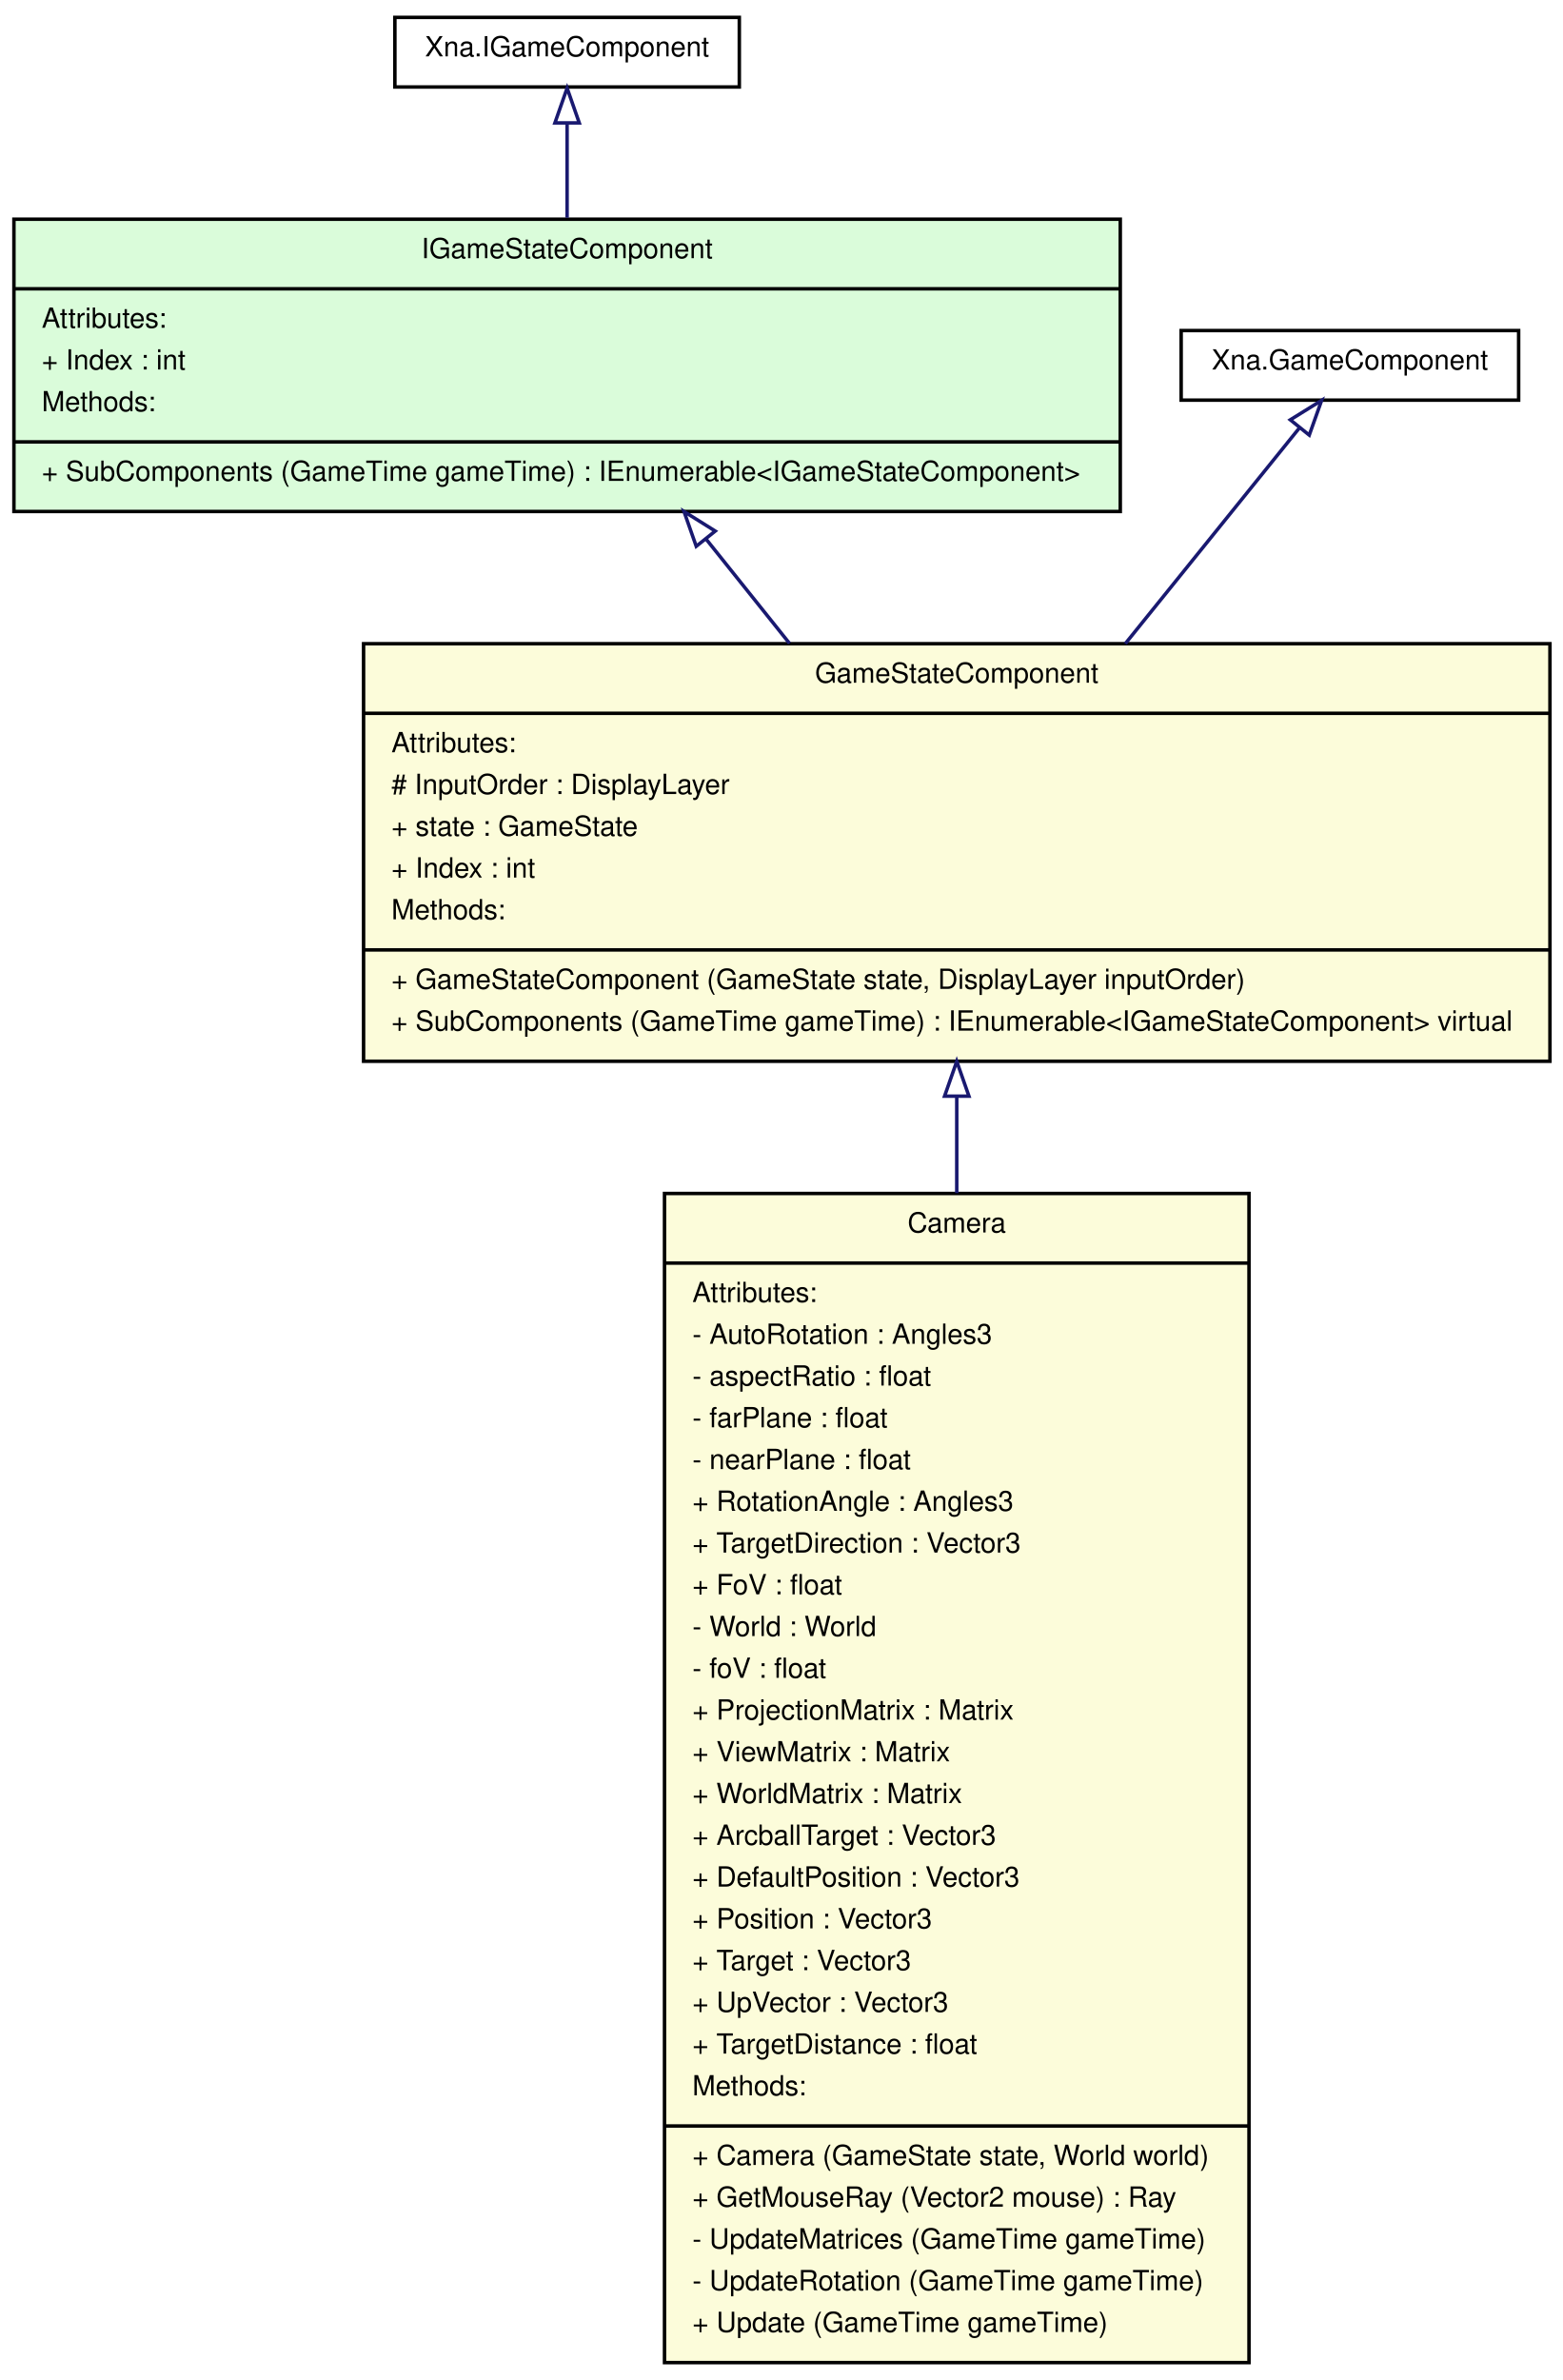
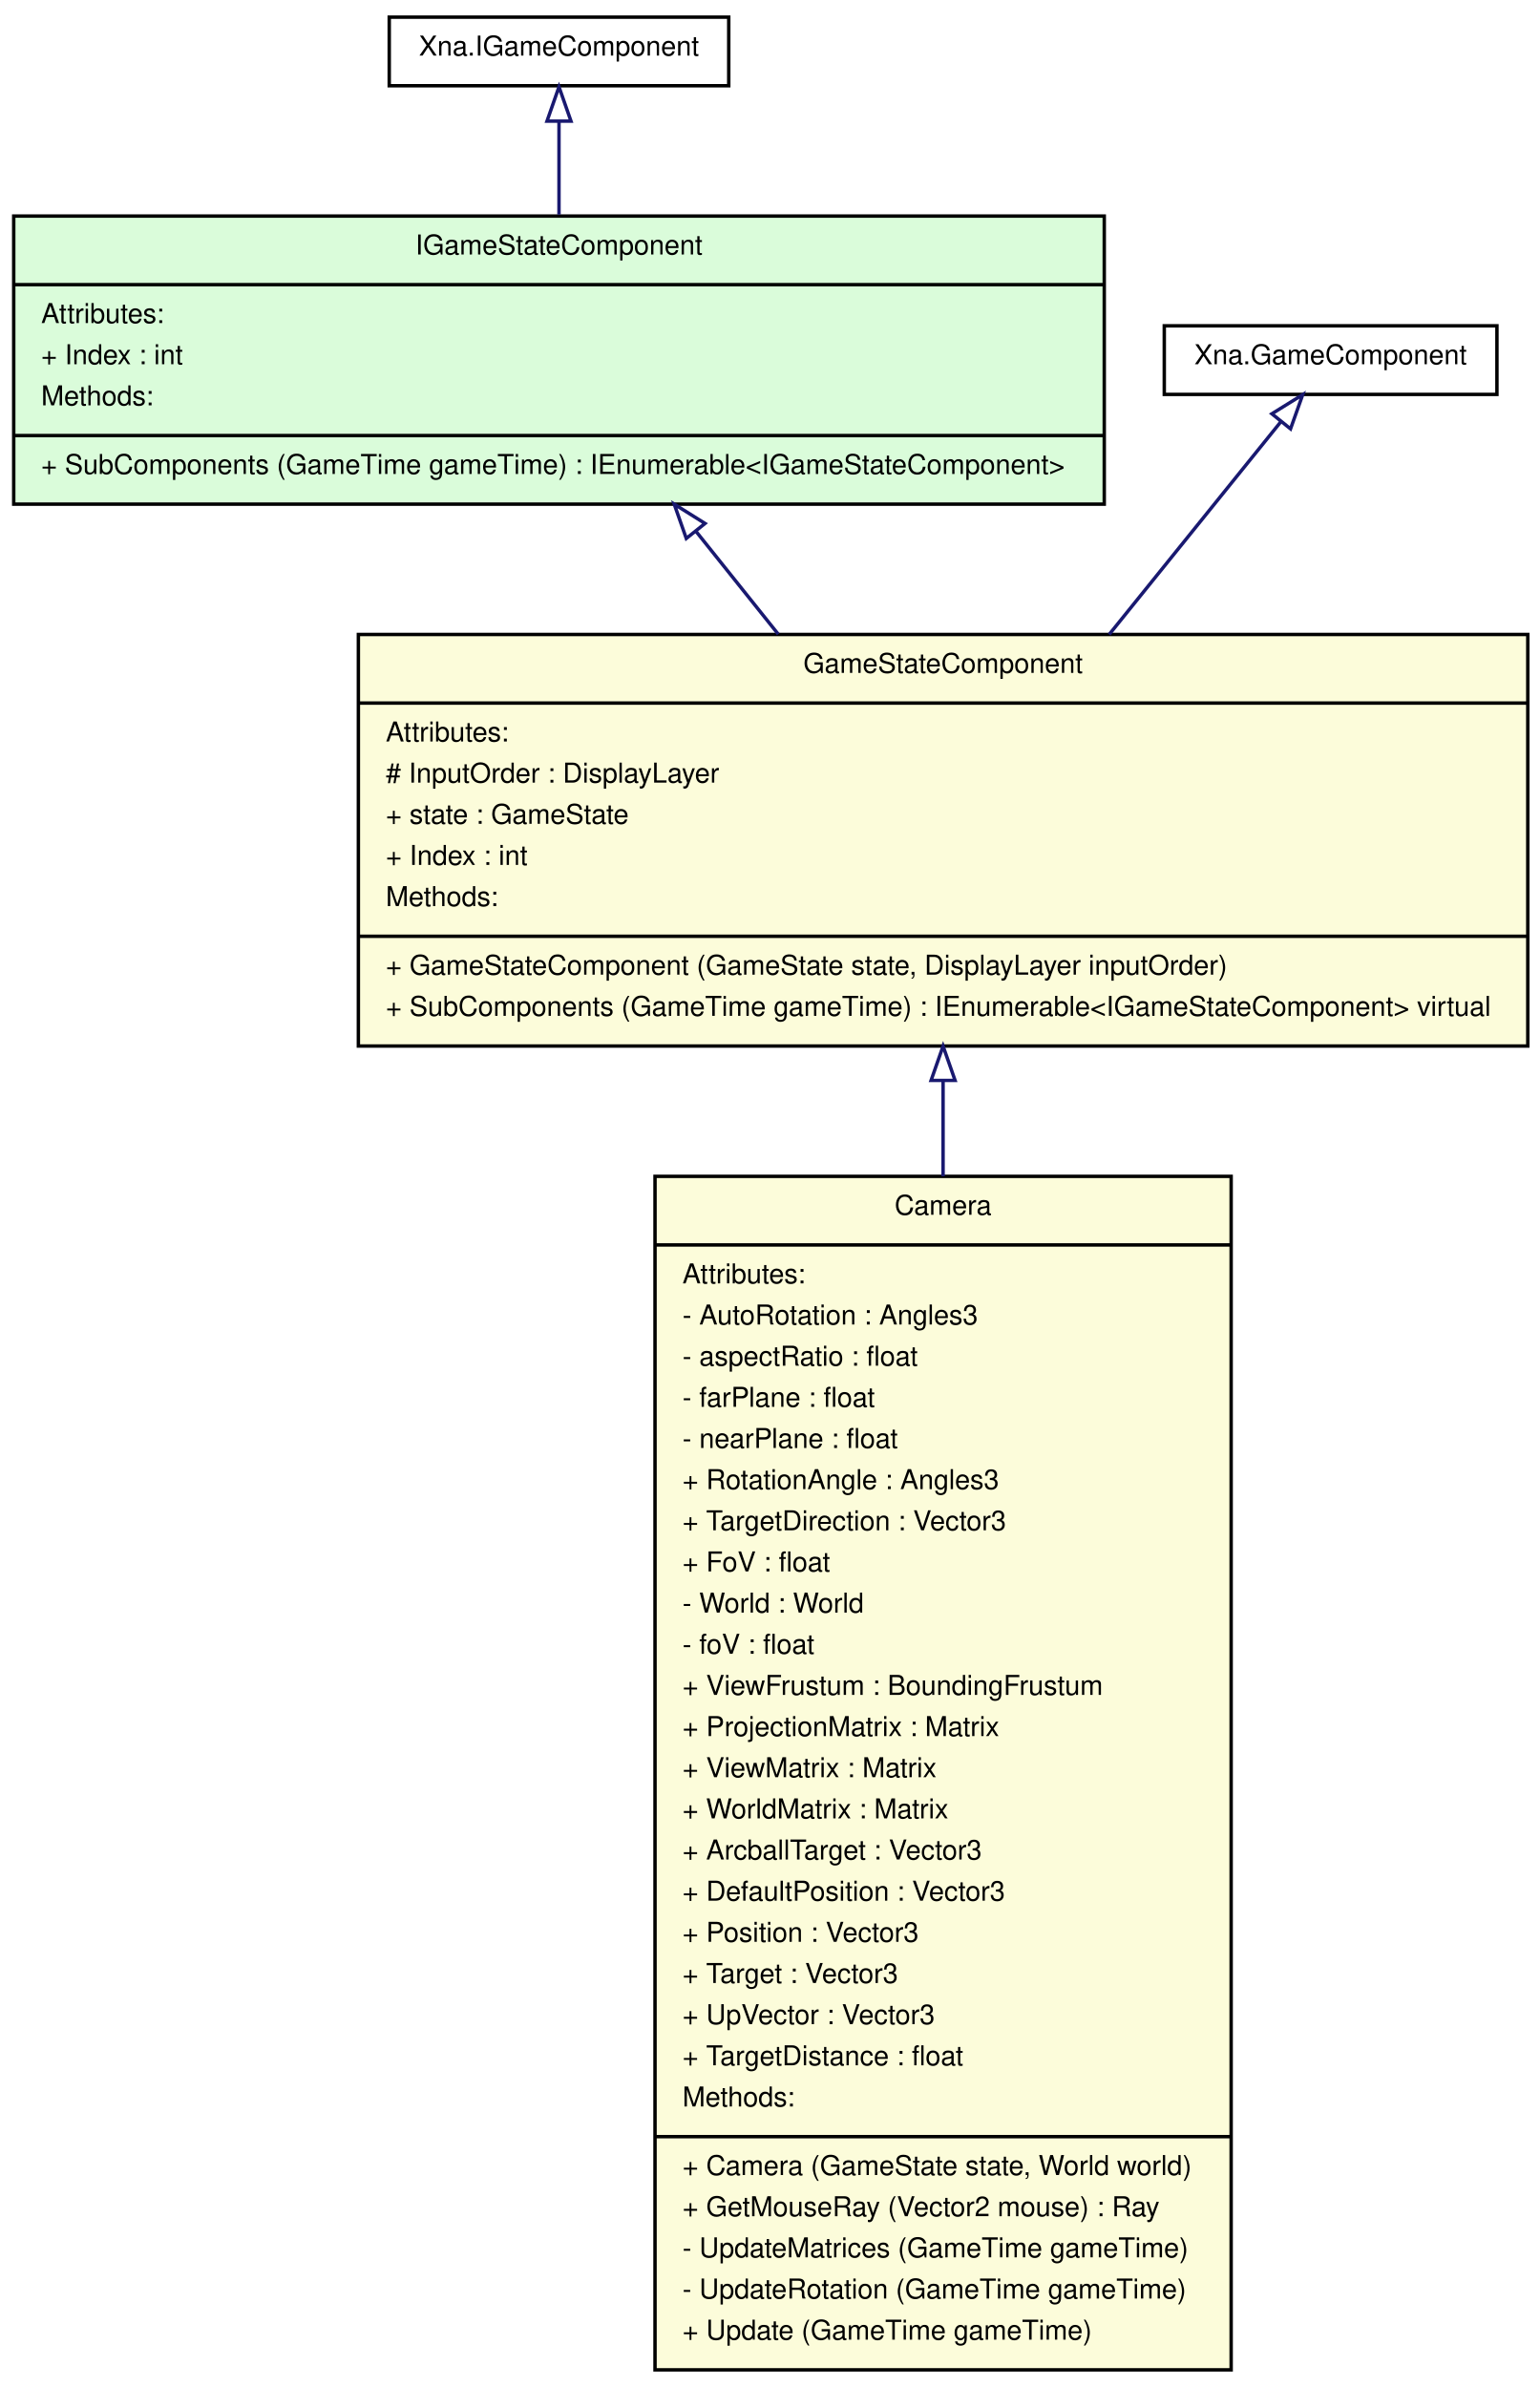
- <svg xmlns="http://www.w3.org/2000/svg" width="449pt" height="684pt" viewBox="0.00 0.00 449.00 684.00">
-   <g id="graph1" class="graph" transform="scale(1 1) rotate(0) translate(4 680)">
-     <polygon fill="white" stroke="white" points="-4,5 -4,-680 446,-680 446,5 -4,5" />
+ <svg xmlns="http://www.w3.org/2000/svg" width="449pt" height="696pt" viewBox="0.00 0.00 449.00 696.00">
+   <g id="graph1" class="graph" transform="scale(1 1) rotate(0) translate(4 692)">
+     <polygon fill="white" stroke="white" points="-4,5 -4,-692 446,-692 446,5 -4,5" />
    <g id="node1" class="node">
-       <polygon fill="#fcfcda" stroke="black" points="187,-1 187,-337 355,-337 355,-1 187,-1" />
-       <text text-anchor="middle" x="271" y="-325.8" font-family="Helvetica,sans-Serif" font-size="8.00">Camera</text>
-       <polyline fill="none" stroke="black" points="187,-317 355,-317 " />
-       <text text-anchor="start" x="195" y="-305.8" font-family="Helvetica,sans-Serif" font-size="8.00">Attributes:</text>
-       <text text-anchor="start" x="195" y="-293.8" font-family="Helvetica,sans-Serif" font-size="8.00">- AutoRotation : Angles3</text>
-       <text text-anchor="start" x="195" y="-281.8" font-family="Helvetica,sans-Serif" font-size="8.00">- aspectRatio : float</text>
-       <text text-anchor="start" x="195" y="-269.8" font-family="Helvetica,sans-Serif" font-size="8.00">- farPlane : float</text>
-       <text text-anchor="start" x="195" y="-257.8" font-family="Helvetica,sans-Serif" font-size="8.00">- nearPlane : float</text>
-       <text text-anchor="start" x="195" y="-245.8" font-family="Helvetica,sans-Serif" font-size="8.00">+ RotationAngle : Angles3</text>
-       <text text-anchor="start" x="195" y="-233.8" font-family="Helvetica,sans-Serif" font-size="8.00">+ TargetDirection : Vector3</text>
-       <text text-anchor="start" x="195" y="-221.8" font-family="Helvetica,sans-Serif" font-size="8.00">+ FoV : float</text>
-       <text text-anchor="start" x="195" y="-209.8" font-family="Helvetica,sans-Serif" font-size="8.00">- World : World</text>
-       <text text-anchor="start" x="195" y="-197.8" font-family="Helvetica,sans-Serif" font-size="8.00">- foV : float</text>
+       <polygon fill="#fcfcda" stroke="black" points="187,-1 187,-349 355,-349 355,-1 187,-1" />
+       <text text-anchor="middle" x="271" y="-337.8" font-family="Helvetica,sans-Serif" font-size="8.00">Camera</text>
+       <polyline fill="none" stroke="black" points="187,-329 355,-329 " />
+       <text text-anchor="start" x="195" y="-317.8" font-family="Helvetica,sans-Serif" font-size="8.00">Attributes:</text>
+       <text text-anchor="start" x="195" y="-305.8" font-family="Helvetica,sans-Serif" font-size="8.00">- AutoRotation : Angles3</text>
+       <text text-anchor="start" x="195" y="-293.8" font-family="Helvetica,sans-Serif" font-size="8.00">- aspectRatio : float</text>
+       <text text-anchor="start" x="195" y="-281.8" font-family="Helvetica,sans-Serif" font-size="8.00">- farPlane : float</text>
+       <text text-anchor="start" x="195" y="-269.8" font-family="Helvetica,sans-Serif" font-size="8.00">- nearPlane : float</text>
+       <text text-anchor="start" x="195" y="-257.8" font-family="Helvetica,sans-Serif" font-size="8.00">+ RotationAngle : Angles3</text>
+       <text text-anchor="start" x="195" y="-245.8" font-family="Helvetica,sans-Serif" font-size="8.00">+ TargetDirection : Vector3</text>
+       <text text-anchor="start" x="195" y="-233.8" font-family="Helvetica,sans-Serif" font-size="8.00">+ FoV : float</text>
+       <text text-anchor="start" x="195" y="-221.8" font-family="Helvetica,sans-Serif" font-size="8.00">- World : World</text>
+       <text text-anchor="start" x="195" y="-209.8" font-family="Helvetica,sans-Serif" font-size="8.00">- foV : float</text>
+       <text text-anchor="start" x="195" y="-197.8" font-family="Helvetica,sans-Serif" font-size="8.00">+ ViewFrustum : BoundingFrustum</text>
      <text text-anchor="start" x="195" y="-185.8" font-family="Helvetica,sans-Serif" font-size="8.00">+ ProjectionMatrix : Matrix</text>
      <text text-anchor="start" x="195" y="-173.8" font-family="Helvetica,sans-Serif" font-size="8.00">+ ViewMatrix : Matrix</text>
      <text text-anchor="start" x="195" y="-161.8" font-family="Helvetica,sans-Serif" font-size="8.00">+ WorldMatrix : Matrix</text>
      <text text-anchor="start" x="195" y="-149.8" font-family="Helvetica,sans-Serif" font-size="8.00">+ ArcballTarget : Vector3</text>
      <text text-anchor="start" x="195" y="-137.8" font-family="Helvetica,sans-Serif" font-size="8.00">+ DefaultPosition : Vector3</text>
      <text text-anchor="start" x="195" y="-125.8" font-family="Helvetica,sans-Serif" font-size="8.00">+ Position : Vector3</text>
      <text text-anchor="start" x="195" y="-113.8" font-family="Helvetica,sans-Serif" font-size="8.00">+ Target : Vector3</text>
      <text text-anchor="start" x="195" y="-101.8" font-family="Helvetica,sans-Serif" font-size="8.00">+ UpVector : Vector3</text>
      <text text-anchor="start" x="195" y="-89.8" font-family="Helvetica,sans-Serif" font-size="8.00">+ TargetDistance : float</text>
      <text text-anchor="start" x="195" y="-77.8" font-family="Helvetica,sans-Serif" font-size="8.00">Methods:</text>
      <polyline fill="none" stroke="black" points="187,-69 355,-69 " />
      <text text-anchor="start" x="195" y="-57.8" font-family="Helvetica,sans-Serif" font-size="8.00">+ Camera (GameState state, World world)</text>
      <text text-anchor="start" x="195" y="-45.8" font-family="Helvetica,sans-Serif" font-size="8.00">+ GetMouseRay (Vector2 mouse) : Ray</text>
      <text text-anchor="start" x="195" y="-33.8" font-family="Helvetica,sans-Serif" font-size="8.00">- UpdateMatrices (GameTime gameTime)</text>
      <text text-anchor="start" x="195" y="-21.8" font-family="Helvetica,sans-Serif" font-size="8.00">- UpdateRotation (GameTime gameTime)</text>
      <text text-anchor="start" x="195" y="-9.8" font-family="Helvetica,sans-Serif" font-size="8.00">+ Update (GameTime gameTime)</text>
    </g>
    <g id="node2" class="node">
-       <polygon fill="#fcfcda" stroke="black" points="100.5,-375 100.5,-495 441.5,-495 441.5,-375 100.5,-375" />
-       <text text-anchor="middle" x="271" y="-483.8" font-family="Helvetica,sans-Serif" font-size="8.00">GameStateComponent</text>
-       <polyline fill="none" stroke="black" points="100.5,-475 441.5,-475 " />
-       <text text-anchor="start" x="108.5" y="-463.8" font-family="Helvetica,sans-Serif" font-size="8.00">Attributes:</text>
-       <text text-anchor="start" x="108.5" y="-451.8" font-family="Helvetica,sans-Serif" font-size="8.00"># InputOrder : DisplayLayer</text>
-       <text text-anchor="start" x="108.5" y="-439.8" font-family="Helvetica,sans-Serif" font-size="8.00">+ state : GameState</text>
-       <text text-anchor="start" x="108.5" y="-427.8" font-family="Helvetica,sans-Serif" font-size="8.00">+ Index : int</text>
-       <text text-anchor="start" x="108.5" y="-415.8" font-family="Helvetica,sans-Serif" font-size="8.00">Methods:</text>
-       <polyline fill="none" stroke="black" points="100.5,-407 441.5,-407 " />
-       <text text-anchor="start" x="108.5" y="-395.8" font-family="Helvetica,sans-Serif" font-size="8.00">+ GameStateComponent (GameState state, DisplayLayer inputOrder)</text>
-       <text text-anchor="start" x="108.5" y="-383.8" font-family="Helvetica,sans-Serif" font-size="8.00">+ SubComponents (GameTime gameTime) : IEnumerable&lt;IGameStateComponent&gt; virtual</text>
+       <polygon fill="#fcfcda" stroke="black" points="100.5,-387 100.5,-507 441.5,-507 441.5,-387 100.5,-387" />
+       <text text-anchor="middle" x="271" y="-495.8" font-family="Helvetica,sans-Serif" font-size="8.00">GameStateComponent</text>
+       <polyline fill="none" stroke="black" points="100.5,-487 441.5,-487 " />
+       <text text-anchor="start" x="108.5" y="-475.8" font-family="Helvetica,sans-Serif" font-size="8.00">Attributes:</text>
+       <text text-anchor="start" x="108.5" y="-463.8" font-family="Helvetica,sans-Serif" font-size="8.00"># InputOrder : DisplayLayer</text>
+       <text text-anchor="start" x="108.5" y="-451.8" font-family="Helvetica,sans-Serif" font-size="8.00">+ state : GameState</text>
+       <text text-anchor="start" x="108.5" y="-439.8" font-family="Helvetica,sans-Serif" font-size="8.00">+ Index : int</text>
+       <text text-anchor="start" x="108.5" y="-427.8" font-family="Helvetica,sans-Serif" font-size="8.00">Methods:</text>
+       <polyline fill="none" stroke="black" points="100.5,-419 441.5,-419 " />
+       <text text-anchor="start" x="108.5" y="-407.8" font-family="Helvetica,sans-Serif" font-size="8.00">+ GameStateComponent (GameState state, DisplayLayer inputOrder)</text>
+       <text text-anchor="start" x="108.5" y="-395.8" font-family="Helvetica,sans-Serif" font-size="8.00">+ SubComponents (GameTime gameTime) : IEnumerable&lt;IGameStateComponent&gt; virtual</text>
    </g>
    <g id="edge2" class="edge">
-       <path fill="none" stroke="midnightblue" d="M271,-364.835C271,-356.001 271,-346.686 271,-337.109" />
-       <polygon fill="none" stroke="midnightblue" points="267.5,-364.973 271,-374.973 274.5,-364.973 267.5,-364.973" />
+       <path fill="none" stroke="midnightblue" d="M271,-376.821C271,-367.971 271,-358.631 271,-349.016" />
+       <polygon fill="none" stroke="midnightblue" points="267.5,-376.972 271,-386.972 274.5,-376.972 267.5,-376.972" />
    </g>
    <g id="node3" class="node">
-       <polygon fill="#dafcda" stroke="black" points="0,-533 0,-617 318,-617 318,-533 0,-533" />
-       <text text-anchor="middle" x="159" y="-605.8" font-family="Helvetica,sans-Serif" font-size="8.00">IGameStateComponent</text>
-       <polyline fill="none" stroke="black" points="0,-597 318,-597 " />
-       <text text-anchor="start" x="8" y="-585.8" font-family="Helvetica,sans-Serif" font-size="8.00">Attributes:</text>
-       <text text-anchor="start" x="8" y="-573.8" font-family="Helvetica,sans-Serif" font-size="8.00">+ Index : int</text>
-       <text text-anchor="start" x="8" y="-561.8" font-family="Helvetica,sans-Serif" font-size="8.00">Methods:</text>
-       <polyline fill="none" stroke="black" points="0,-553 318,-553 " />
-       <text text-anchor="start" x="8" y="-541.8" font-family="Helvetica,sans-Serif" font-size="8.00">+ SubComponents (GameTime gameTime) : IEnumerable&lt;IGameStateComponent&gt;</text>
+       <polygon fill="#dafcda" stroke="black" points="0,-545 0,-629 318,-629 318,-545 0,-545" />
+       <text text-anchor="middle" x="159" y="-617.8" font-family="Helvetica,sans-Serif" font-size="8.00">IGameStateComponent</text>
+       <polyline fill="none" stroke="black" points="0,-609 318,-609 " />
+       <text text-anchor="start" x="8" y="-597.8" font-family="Helvetica,sans-Serif" font-size="8.00">Attributes:</text>
+       <text text-anchor="start" x="8" y="-585.8" font-family="Helvetica,sans-Serif" font-size="8.00">+ Index : int</text>
+       <text text-anchor="start" x="8" y="-573.8" font-family="Helvetica,sans-Serif" font-size="8.00">Methods:</text>
+       <polyline fill="none" stroke="black" points="0,-565 318,-565 " />
+       <text text-anchor="start" x="8" y="-553.8" font-family="Helvetica,sans-Serif" font-size="8.00">+ SubComponents (GameTime gameTime) : IEnumerable&lt;IGameStateComponent&gt;</text>
    </g>
    <g id="edge6" class="edge">
-       <path fill="none" stroke="midnightblue" d="M198.996,-525.005C206.749,-515.314 214.948,-505.065 222.928,-495.09" />
-       <polygon fill="none" stroke="midnightblue" points="196.118,-523 192.604,-532.995 201.584,-527.373 196.118,-523" />
+       <path fill="none" stroke="midnightblue" d="M198.996,-537.005C206.749,-527.314 214.948,-517.065 222.928,-507.09" />
+       <polygon fill="none" stroke="midnightblue" points="196.118,-535 192.604,-544.995 201.584,-539.373 196.118,-535" />
    </g>
    <g id="node4" class="node">
-       <polygon fill="#ffffff" stroke="black" points="335.5,-565 335.5,-585 432.5,-585 432.5,-565 335.5,-565" />
-       <text text-anchor="middle" x="384" y="-573.8" font-family="Helvetica,sans-Serif" font-size="8.00">Xna.GameComponent</text>
+       <polygon fill="#ffffff" stroke="black" points="335.5,-577 335.5,-597 432.5,-597 432.5,-577 335.5,-577" />
+       <text text-anchor="middle" x="384" y="-585.8" font-family="Helvetica,sans-Serif" font-size="8.00">Xna.GameComponent</text>
    </g>
    <g id="edge4" class="edge">
-       <path fill="none" stroke="midnightblue" d="M369.529,-557.071C356.811,-541.314 337.556,-517.459 319.432,-495.004" />
-       <polygon fill="none" stroke="midnightblue" points="366.869,-559.348 375.873,-564.932 372.316,-554.952 366.869,-559.348" />
+       <path fill="none" stroke="midnightblue" d="M369.529,-569.071C356.811,-553.314 337.556,-529.459 319.432,-507.004" />
+       <polygon fill="none" stroke="midnightblue" points="366.869,-571.348 375.873,-576.932 372.316,-566.952 366.869,-571.348" />
    </g>
    <g id="node5" class="node">
-       <polygon fill="#ffffff" stroke="black" points="109.5,-655 109.5,-675 208.5,-675 208.5,-655 109.5,-655" />
-       <text text-anchor="middle" x="159" y="-663.8" font-family="Helvetica,sans-Serif" font-size="8.00">Xna.IGameComponent</text>
+       <polygon fill="#ffffff" stroke="black" points="109.5,-667 109.5,-687 208.5,-687 208.5,-667 109.5,-667" />
+       <text text-anchor="middle" x="159" y="-675.8" font-family="Helvetica,sans-Serif" font-size="8.00">Xna.IGameComponent</text>
    </g>
    <g id="edge8" class="edge">
-       <path fill="none" stroke="midnightblue" d="M159,-644.454C159,-636.393 159,-626.828 159,-617.414" />
-       <polygon fill="none" stroke="midnightblue" points="155.5,-644.676 159,-654.676 162.5,-644.676 155.5,-644.676" />
+       <path fill="none" stroke="midnightblue" d="M159,-656.454C159,-648.393 159,-638.828 159,-629.414" />
+       <polygon fill="none" stroke="midnightblue" points="155.5,-656.676 159,-666.676 162.5,-656.676 155.5,-656.676" />
    </g>
  </g>
</svg>
